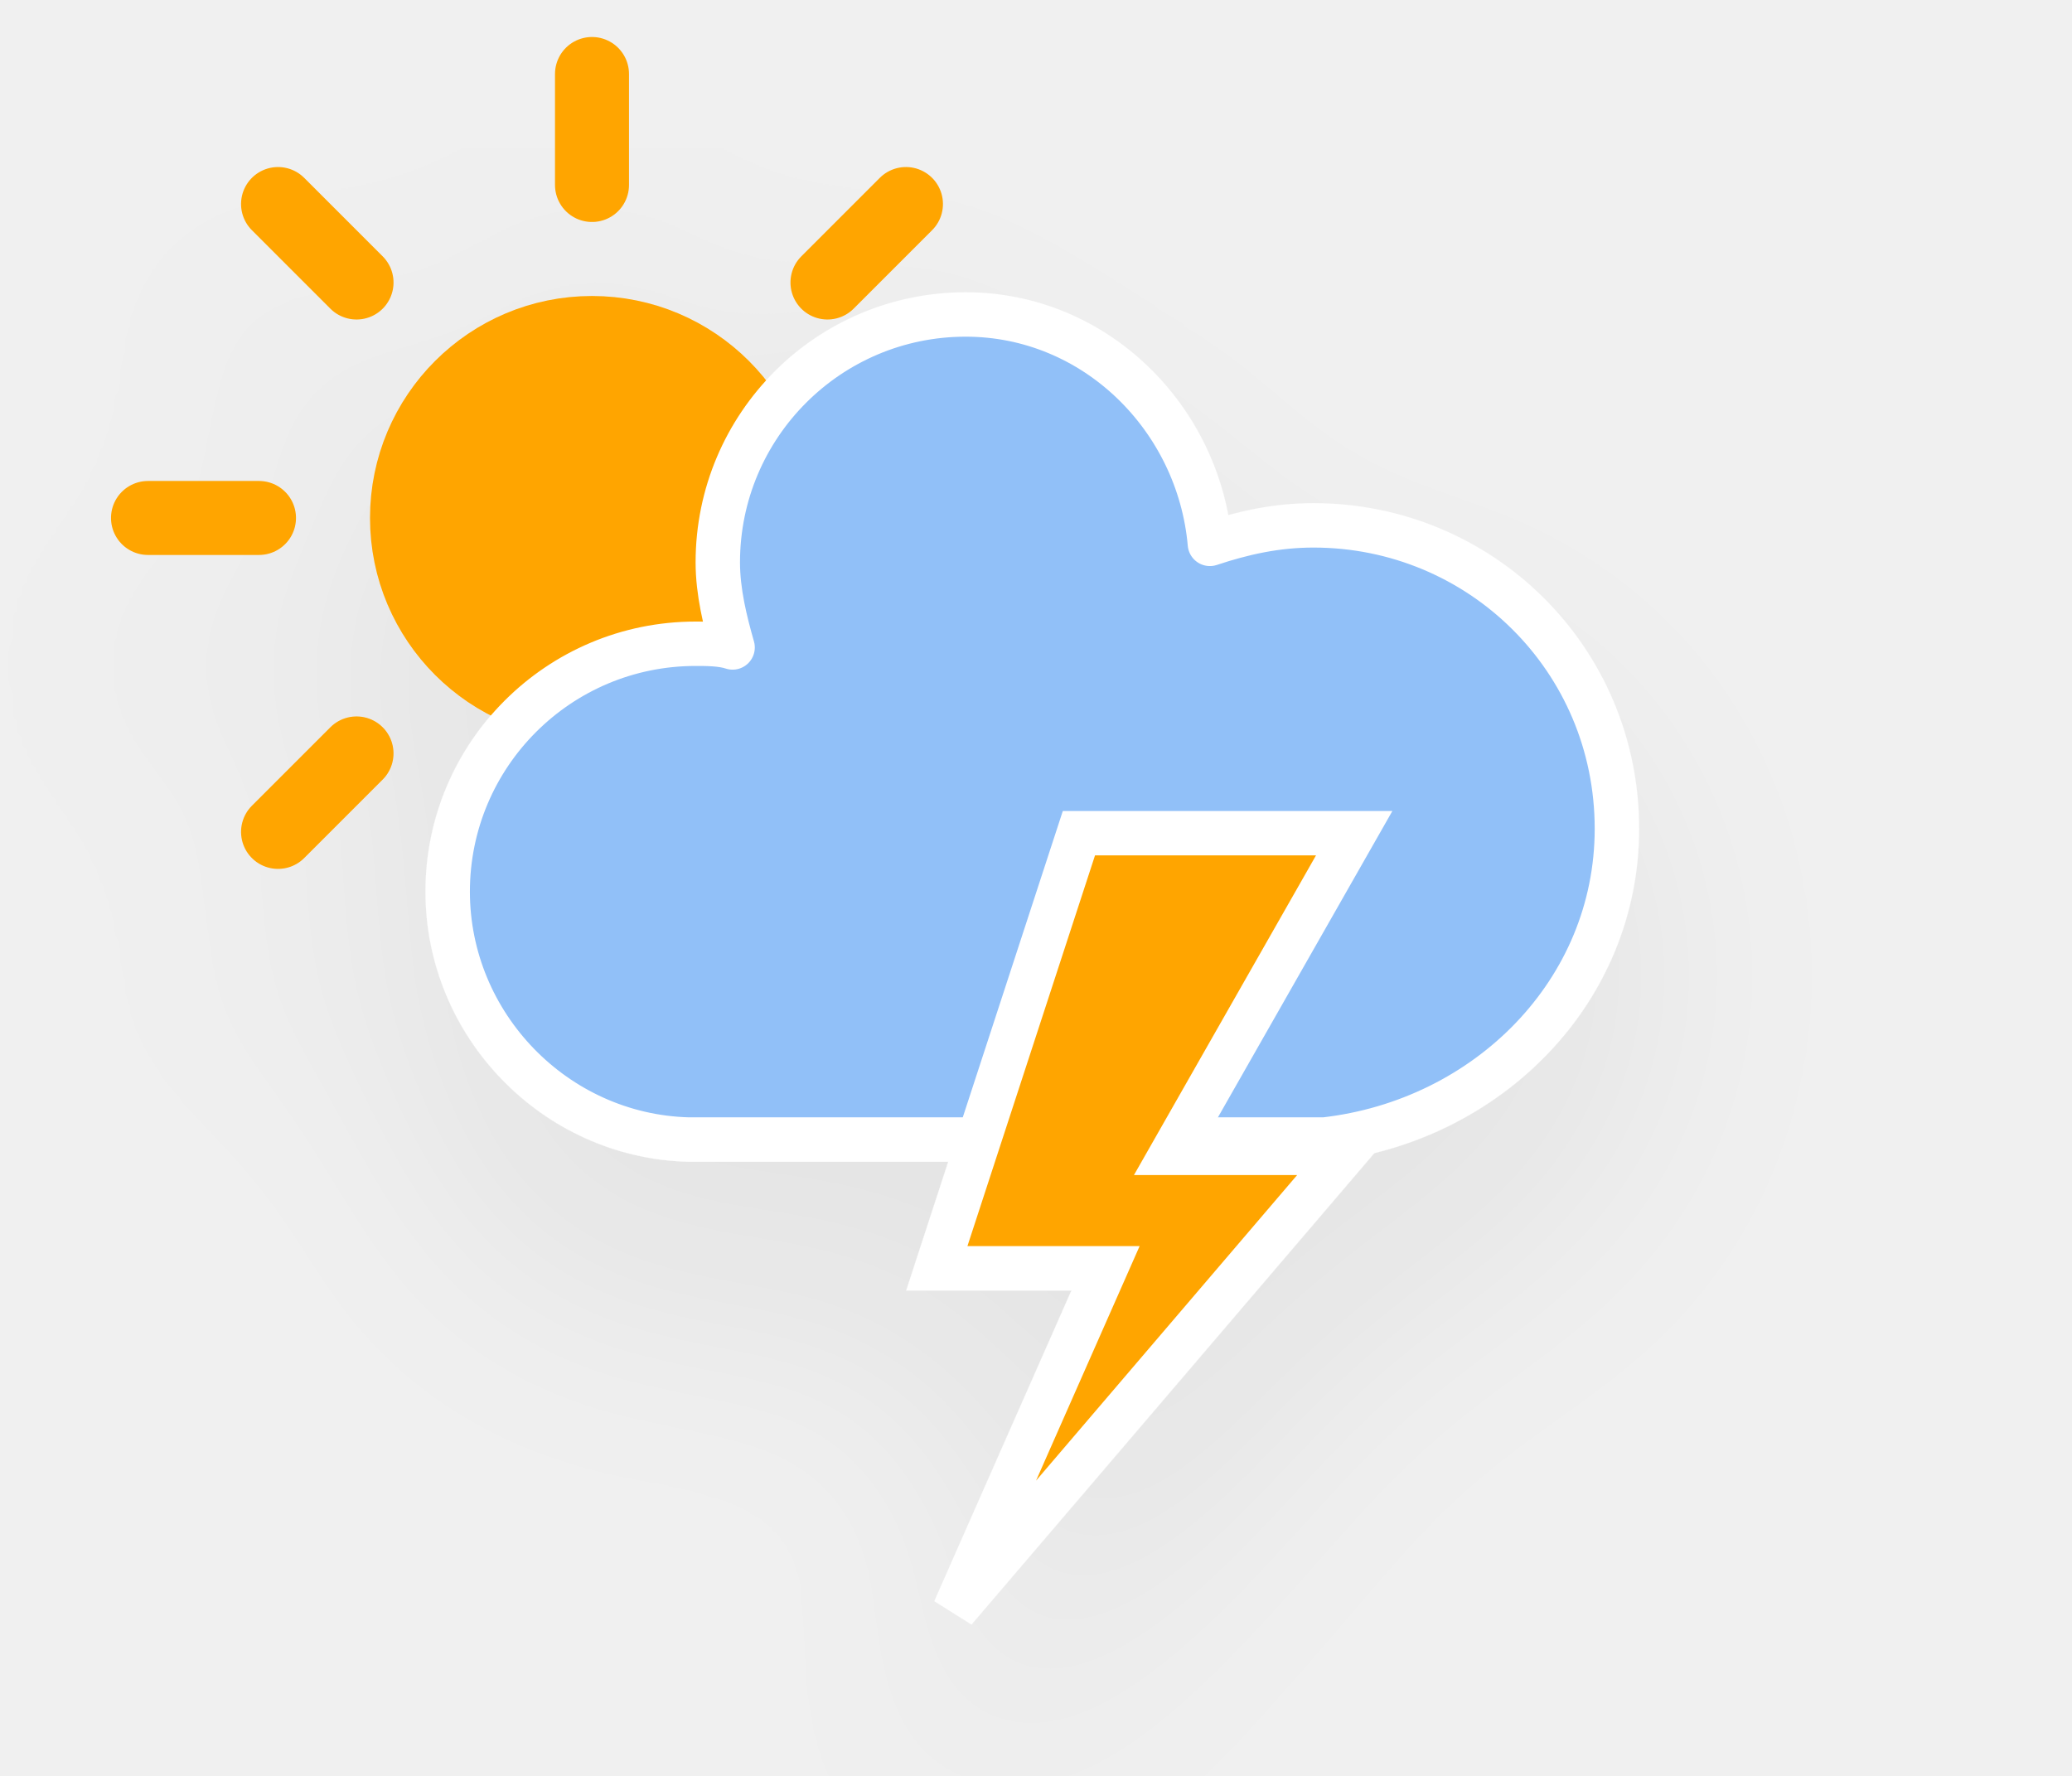
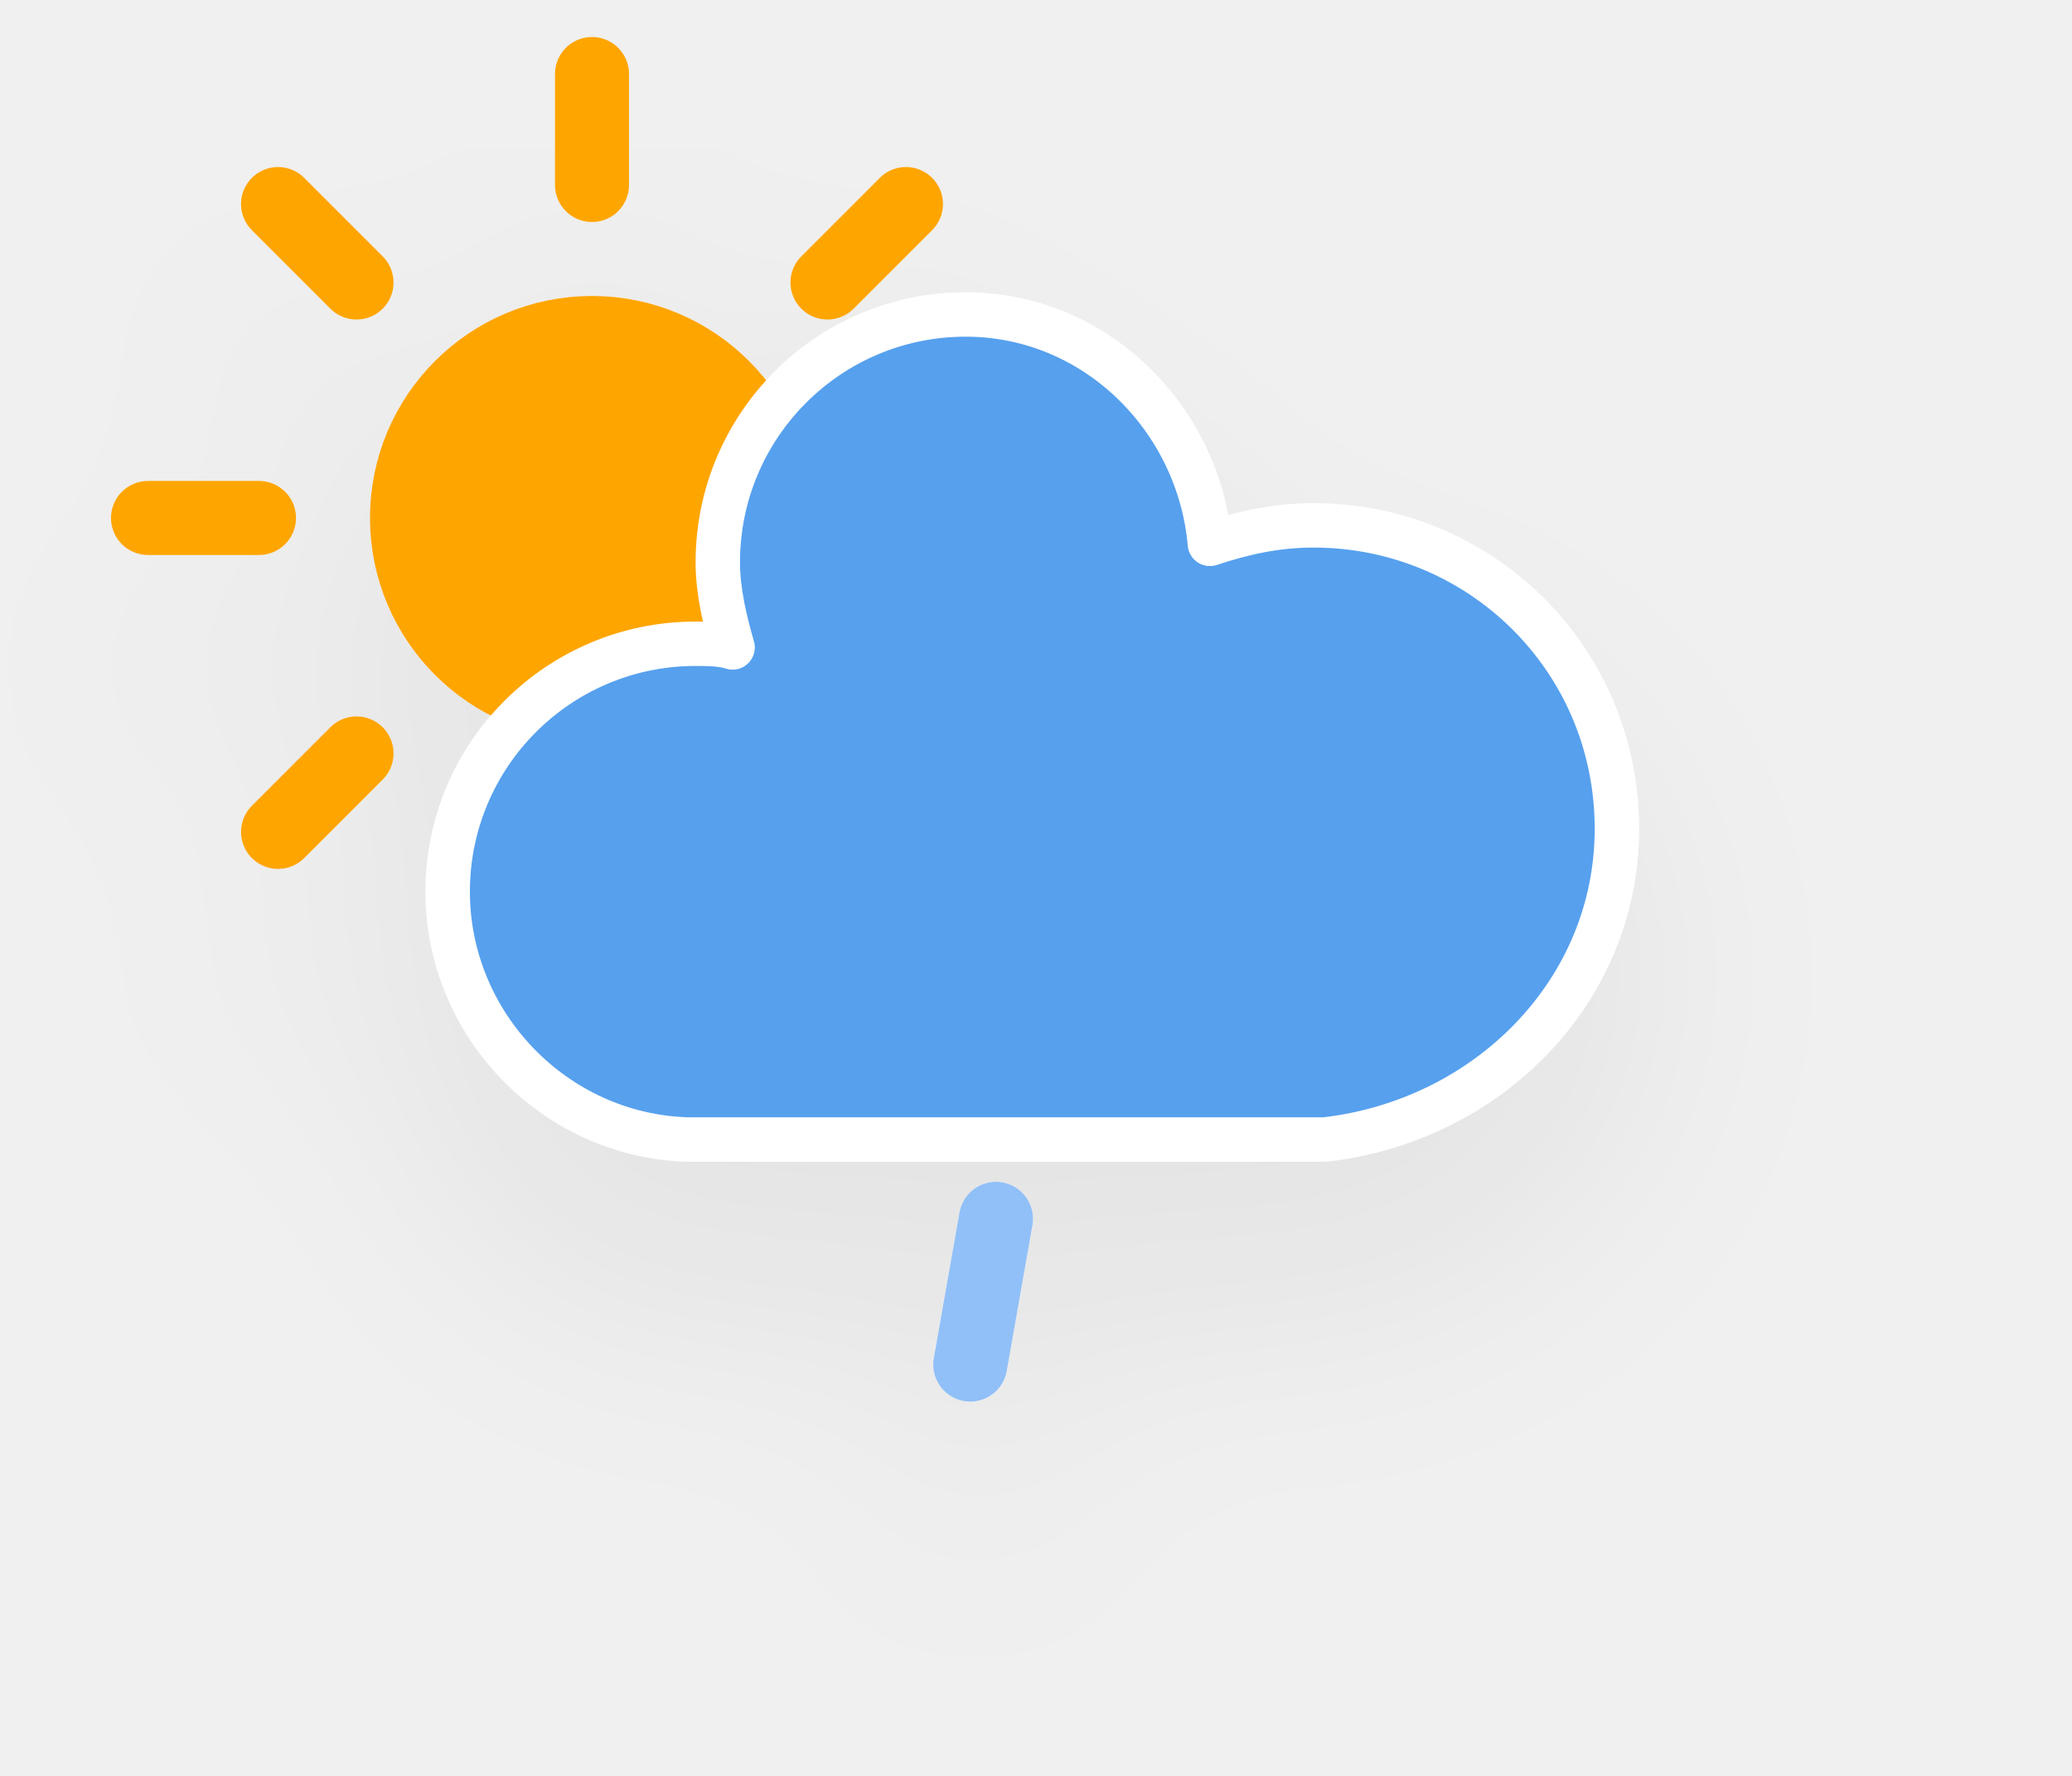
<svg xmlns="http://www.w3.org/2000/svg" width="56" height="48" version="1.1">
  <defs>
-     <filter id="blur" x="-.207" y="-.198" width="1.403" height="1.477">
+     <filter id="blur" x="-.207" y="-.211" width="1.403" height="1.5">
      <feGaussianBlur in="SourceAlpha" stdDeviation="3" />
      <feOffset dx="0" dy="4" result="offsetblur" />
      <feComponentTransfer>
        <feFuncA slope="0.05" type="linear" />
      </feComponentTransfer>
      <feMerge>
        <feMergeNode />
        <feMergeNode in="SourceGraphic" />
      </feMerge>
    </filter>
    <style type="text/css">
      
      /*
- ** CLOUDS
+ ** SUN
*/
-       @keyframes am-weather-cloud-1 {
+       @keyframes am-weather-sun {
        0% {
-           -webkit-transform: translate(-5px, 0px);
-           -moz-transform: translate(-5px, 0px);
-           -ms-transform: translate(-5px, 0px);
-           transform: translate(-5px, 0px);
-         }
- 
-         50% {
-           -webkit-transform: translate(10px, 0px);
-           -moz-transform: translate(10px, 0px);
-           -ms-transform: translate(10px, 0px);
-           transform: translate(10px, 0px);
+           -webkit-transform: rotate(0deg);
+           -moz-transform: rotate(0deg);
+           -ms-transform: rotate(0deg);
+           transform: rotate(0deg);
        }

        100% {
-           -webkit-transform: translate(-5px, 0px);
-           -moz-transform: translate(-5px, 0px);
-           -ms-transform: translate(-5px, 0px);
-           transform: translate(-5px, 0px);
+           -webkit-transform: rotate(360deg);
+           -moz-transform: rotate(360deg);
+           -ms-transform: rotate(360deg);
+           transform: rotate(360deg);
        }
      }

-       .am-weather-cloud-1 {
-         -webkit-animation-name: am-weather-cloud-1;
-         -moz-animation-name: am-weather-cloud-1;
-         animation-name: am-weather-cloud-1;
-         -webkit-animation-duration: 7s;
-         -moz-animation-duration: 7s;
-         animation-duration: 7s;
+       .am-weather-sun {
+         -webkit-animation-name: am-weather-sun;
+         -moz-animation-name: am-weather-sun;
+         -ms-animation-name: am-weather-sun;
+         animation-name: am-weather-sun;
+         -webkit-animation-duration: 9s;
+         -moz-animation-duration: 9s;
+         -ms-animation-duration: 9s;
+         animation-duration: 9s;
        -webkit-animation-timing-function: linear;
        -moz-animation-timing-function: linear;
+         -ms-animation-timing-function: linear;
        animation-timing-function: linear;
        -webkit-animation-iteration-count: infinite;
        -moz-animation-iteration-count: infinite;
+         -ms-animation-iteration-count: infinite;
        animation-iteration-count: infinite;
      }

+       /*
+ ** CLOUDS
+ */
      @keyframes am-weather-cloud-2 {
        0% {
          -webkit-transform: translate(0px, 0px);
          -moz-transform: translate(0px, 0px);
          -ms-transform: translate(0px, 0px);
          transform: translate(0px, 0px);
        }

        50% {
          -webkit-transform: translate(2px, 0px);
          -moz-transform: translate(2px, 0px);
          -ms-transform: translate(2px, 0px);
          transform: translate(2px, 0px);
        }

        100% {
          -webkit-transform: translate(0px, 0px);
          -moz-transform: translate(0px, 0px);
          -ms-transform: translate(0px, 0px);
          transform: translate(0px, 0px);
        }
      }

      .am-weather-cloud-2 {
        -webkit-animation-name: am-weather-cloud-2;
        -moz-animation-name: am-weather-cloud-2;
        animation-name: am-weather-cloud-2;
        -webkit-animation-duration: 3s;
        -moz-animation-duration: 3s;
        animation-duration: 3s;
        -webkit-animation-timing-function: linear;
        -moz-animation-timing-function: linear;
        animation-timing-function: linear;
        -webkit-animation-iteration-count: infinite;
        -moz-animation-iteration-count: infinite;
        animation-iteration-count: infinite;
      }

      /*
- ** SUN
+ ** RAIN
*/
-       @keyframes am-weather-sun {
+       @keyframes am-weather-rain {
        0% {
-           -webkit-transform: rotate(0deg);
-           -moz-transform: rotate(0deg);
-           -ms-transform: rotate(0deg);
-           transform: rotate(0deg);
+           stroke-dashoffset: 0;
        }

        100% {
-           -webkit-transform: rotate(360deg);
-           -moz-transform: rotate(360deg);
-           -ms-transform: rotate(360deg);
-           transform: rotate(360deg);
+           stroke-dashoffset: -100;
        }
      }

-       .am-weather-sun {
-         -webkit-animation-name: am-weather-sun;
-         -moz-animation-name: am-weather-sun;
-         -ms-animation-name: am-weather-sun;
-         animation-name: am-weather-sun;
-         -webkit-animation-duration: 9s;
-         -moz-animation-duration: 9s;
-         -ms-animation-duration: 9s;
-         animation-duration: 9s;
+       .am-weather-rain-1 {
+         -webkit-animation-name: am-weather-rain;
+         -moz-animation-name: am-weather-rain;
+         -ms-animation-name: am-weather-rain;
+         animation-name: am-weather-rain;
+         -webkit-animation-duration: 8s;
+         -moz-animation-duration: 8s;
+         -ms-animation-duration: 8s;
+         animation-duration: 8s;
        -webkit-animation-timing-function: linear;
        -moz-animation-timing-function: linear;
        -ms-animation-timing-function: linear;
        animation-timing-function: linear;
        -webkit-animation-iteration-count: infinite;
        -moz-animation-iteration-count: infinite;
        -ms-animation-iteration-count: infinite;
        animation-iteration-count: infinite;
      }
- 
-       @keyframes am-weather-sun-shiny {
-         0% {
-           stroke-dasharray: 3px 10px;
-           stroke-dashoffset: 0px;
-         }
- 
-         50% {
-           stroke-dasharray: 0.1px 10px;
-           stroke-dashoffset: -1px;
-         }
- 
-         100% {
-           stroke-dasharray: 3px 10px;
-           stroke-dashoffset: 0px;
-         }
-       }
- 
-       .am-weather-sun-shiny line {
-         -webkit-animation-name: am-weather-sun-shiny;
-         -moz-animation-name: am-weather-sun-shiny;
-         -ms-animation-name: am-weather-sun-shiny;
-         animation-name: am-weather-sun-shiny;
-         -webkit-animation-duration: 2s;
-         -moz-animation-duration: 2s;
-         -ms-animation-duration: 2s;
-         animation-duration: 2s;
-         -webkit-animation-timing-function: linear;
-         -moz-animation-timing-function: linear;
-         -ms-animation-timing-function: linear;
-         animation-timing-function: linear;
-         -webkit-animation-iteration-count: infinite;
-         -moz-animation-iteration-count: infinite;
-         -ms-animation-iteration-count: infinite;
-         animation-iteration-count: infinite;
-       }
- 
-       /*
- ** STROKE
- */
-       @keyframes am-weather-stroke {
-         0% {
-           -webkit-transform: translate(0.0px, 0.0px);
-           -moz-transform: translate(0.0px, 0.0px);
-           -ms-transform: translate(0.0px, 0.0px);
-           transform: translate(0.0px, 0.0px);
-         }
- 
-         2% {
-           -webkit-transform: translate(0.3px, 0.0px);
-           -moz-transform: translate(0.3px, 0.0px);
-           -ms-transform: translate(0.3px, 0.0px);
-           transform: translate(0.3px, 0.0px);
-         }
- 
-         4% {
-           -webkit-transform: translate(0.0px, 0.0px);
-           -moz-transform: translate(0.0px, 0.0px);
-           -ms-transform: translate(0.0px, 0.0px);
-           transform: translate(0.0px, 0.0px);
-         }
- 
-         6% {
-           -webkit-transform: translate(0.5px, 0.4px);
-           -moz-transform: translate(0.5px, 0.4px);
-           -ms-transform: translate(0.5px, 0.4px);
-           transform: translate(0.5px, 0.4px);
-         }
- 
-         8% {
-           -webkit-transform: translate(0.0px, 0.0px);
-           -moz-transform: translate(0.0px, 0.0px);
-           -ms-transform: translate(0.0px, 0.0px);
-           transform: translate(0.0px, 0.0px);
-         }
- 
-         10% {
-           -webkit-transform: translate(0.3px, 0.0px);
-           -moz-transform: translate(0.3px, 0.0px);
-           -ms-transform: translate(0.3px, 0.0px);
-           transform: translate(0.3px, 0.0px);
-         }
- 
-         12% {
-           -webkit-transform: translate(0.0px, 0.0px);
-           -moz-transform: translate(0.0px, 0.0px);
-           -ms-transform: translate(0.0px, 0.0px);
-           transform: translate(0.0px, 0.0px);
-         }
- 
-         14% {
-           -webkit-transform: translate(0.3px, 0.0px);
-           -moz-transform: translate(0.3px, 0.0px);
-           -ms-transform: translate(0.3px, 0.0px);
-           transform: translate(0.3px, 0.0px);
-         }
- 
-         16% {
-           -webkit-transform: translate(0.0px, 0.0px);
-           -moz-transform: translate(0.0px, 0.0px);
-           -ms-transform: translate(0.0px, 0.0px);
-           transform: translate(0.0px, 0.0px);
-         }
- 
-         18% {
-           -webkit-transform: translate(0.3px, 0.0px);
-           -moz-transform: translate(0.3px, 0.0px);
-           -ms-transform: translate(0.3px, 0.0px);
-           transform: translate(0.3px, 0.0px);
-         }
- 
-         20% {
-           -webkit-transform: translate(0.0px, 0.0px);
-           -moz-transform: translate(0.0px, 0.0px);
-           -ms-transform: translate(0.0px, 0.0px);
-           transform: translate(0.0px, 0.0px);
-         }
- 
-         22% {
-           -webkit-transform: translate(1px, 0.0px);
-           -moz-transform: translate(1px, 0.0px);
-           -ms-transform: translate(1px, 0.0px);
-           transform: translate(1px, 0.0px);
-         }
- 
-         24% {
-           -webkit-transform: translate(0.0px, 0.0px);
-           -moz-transform: translate(0.0px, 0.0px);
-           -ms-transform: translate(0.0px, 0.0px);
-           transform: translate(0.0px, 0.0px);
-         }
- 
-         26% {
-           -webkit-transform: translate(-1px, 0.0px);
-           -moz-transform: translate(-1px, 0.0px);
-           -ms-transform: translate(-1px, 0.0px);
-           transform: translate(-1px, 0.0px);
- 
-         }
- 
-         28% {
-           -webkit-transform: translate(0.0px, 0.0px);
-           -moz-transform: translate(0.0px, 0.0px);
-           -ms-transform: translate(0.0px, 0.0px);
-           transform: translate(0.0px, 0.0px);
-         }
- 
-         40% {
-           fill: orange;
-           -webkit-transform: translate(0.0px, 0.0px);
-           -moz-transform: translate(0.0px, 0.0px);
-           -ms-transform: translate(0.0px, 0.0px);
-           transform: translate(0.0px, 0.0px);
-         }
- 
-         65% {
-           fill: white;
-           -webkit-transform: translate(-1px, 5.0px);
-           -moz-transform: translate(-1px, 5.0px);
-           -ms-transform: translate(-1px, 5.0px);
-           transform: translate(-1px, 5.0px);
-         }
- 
-         61% {
-           fill: orange;
-         }
- 
-         100% {
-           -webkit-transform: translate(0.0px, 0.0px);
-           -moz-transform: translate(0.0px, 0.0px);
-           -ms-transform: translate(0.0px, 0.0px);
-           transform: translate(0.0px, 0.0px);
-         }
-       }
- 
-       .am-weather-stroke {
-         -webkit-animation-name: am-weather-stroke;
-         -moz-animation-name: am-weather-stroke;
-         animation-name: am-weather-stroke;
-         -webkit-animation-duration: 1.11s;
-         -moz-animation-duration: 1.11s;
-         animation-duration: 1.11s;
-         -webkit-animation-timing-function: linear;
-         -moz-animation-timing-function: linear;
-         animation-timing-function: linear;
-         -webkit-animation-iteration-count: infinite;
-         -moz-animation-iteration-count: infinite;
-         animation-iteration-count: infinite;
-       }
      
    </style>
  </defs>
-   <g id="thunder" transform="translate(16,-2)" filter="url(#blur)">
+   <g transform="translate(16,-2)" filter="url(#blur)">
    <g transform="translate(0,16)">
      <g class="am-weather-sun" style="-moz-animation-duration:9s;-moz-animation-iteration-count:infinite;-moz-animation-name:am-weather-sun;-moz-animation-timing-function:linear;-ms-animation-duration:9s;-ms-animation-iteration-count:infinite;-ms-animation-name:am-weather-sun;-ms-animation-timing-function:linear;-webkit-animation-duration:9s;-webkit-animation-iteration-count:infinite;-webkit-animation-name:am-weather-sun;-webkit-animation-timing-function:linear">
        <line transform="translate(0,9)" y2="3" fill="none" stroke="#ffa500" stroke-linecap="round" stroke-width="2" />
        <g transform="rotate(45)">
          <line transform="translate(0,9)" y2="3" fill="none" stroke="#ffa500" stroke-linecap="round" stroke-width="2" />
        </g>
        <g transform="rotate(90)">
          <line transform="translate(0,9)" y2="3" fill="none" stroke="#ffa500" stroke-linecap="round" stroke-width="2" />
        </g>
        <g transform="rotate(135)">
          <line transform="translate(0,9)" y2="3" fill="none" stroke="#ffa500" stroke-linecap="round" stroke-width="2" />
        </g>
        <g transform="scale(-1)">
          <line transform="translate(0,9)" y2="3" fill="none" stroke="#ffa500" stroke-linecap="round" stroke-width="2" />
        </g>
        <g transform="rotate(225)">
          <line transform="translate(0,9)" y2="3" fill="none" stroke="#ffa500" stroke-linecap="round" stroke-width="2" />
        </g>
        <g transform="rotate(-90)">
          <line transform="translate(0,9)" y2="3" fill="none" stroke="#ffa500" stroke-linecap="round" stroke-width="2" />
        </g>
        <g transform="rotate(-45)">
          <line transform="translate(0,9)" y2="3" fill="none" stroke="#ffa500" stroke-linecap="round" stroke-width="2" />
        </g>
+         <circle r="5" fill="#ffa500" stroke="#ffa500" stroke-width="2" />
      </g>
-       <circle r="5" fill="#ffa500" stroke="#ffa500" stroke-width="2" />
    </g>
-     <g class="am-weather-cloud-1">
-       <path transform="translate(-20,-11)" d="m47.7 35.4c0-4.6-3.7-8.2-8.2-8.2-1 0-1.9 0.2-2.8 0.5-0.3-3.4-3.1-6.2-6.6-6.2-3.7 0-6.7 3-6.7 6.7 0 0.8 0.2 1.6 0.4 2.3-0.3-0.1-0.7-0.1-1-0.1-3.7 0-6.7 3-6.7 6.7 0 3.6 2.9 6.6 6.5 6.7h17.2c4.4-0.5 7.9-4 7.9-8.4z" fill="#91c0f8" stroke="#fff" stroke-linejoin="round" stroke-width="1.2" />
+     <g class="am-weather-cloud-3" style="-moz-animation-duration:3s;-moz-animation-iteration-count:infinite;-moz-animation-name:am-weather-cloud-2;-moz-animation-timing-function:linear;-webkit-animation-duration:3s;-webkit-animation-iteration-count:infinite;-webkit-animation-name:am-weather-cloud-2;-webkit-animation-timing-function:linear">
+       <path transform="translate(-20,-11)" d="m47.7 35.4c0-4.6-3.7-8.2-8.2-8.2-1 0-1.9 0.2-2.8 0.5-0.3-3.4-3.1-6.2-6.6-6.2-3.7 0-6.7 3-6.7 6.7 0 0.8 0.2 1.6 0.4 2.3-0.3-0.1-0.7-0.1-1-0.1-3.7 0-6.7 3-6.7 6.7 0 3.6 2.9 6.6 6.5 6.7h17.2c4.4-0.5 7.9-4 7.9-8.4z" fill="#57a0ee" stroke="#fff" stroke-linejoin="round" stroke-width="1.2" />
    </g>
-     <g class="am-weather-lightning" transform="matrix(1.2,0,0,1.2,-4,28)">
-       <polygon class="am-weather-stroke" points="11.1 6.9 14.3 -2.9 20.5 -2.9 16.4 4.3 20.3 4.3 11.5 14.6 14.9 6.9" fill="#ffa500" stroke="#fff" style="-moz-animation-duration:1.11s;-moz-animation-iteration-count:infinite;-moz-animation-name:am-weather-stroke;-moz-animation-timing-function:linear;-webkit-animation-duration:1.11s;-webkit-animation-iteration-count:infinite;-webkit-animation-name:am-weather-stroke;-webkit-animation-timing-function:linear" />
+     <g class="am-weather-rain-1" transform="translate(-20,-10) rotate(10,-238.68,233.96)">
+       <line class="am-weather-rain-1" transform="translate(-6,1)" y2="8" fill="none" stroke="#91c0f8" stroke-dasharray="4, 7" stroke-linecap="round" stroke-width="2" style="-moz-animation-duration:8s;-moz-animation-iteration-count:infinite;-moz-animation-name:am-weather-rain;-moz-animation-timing-function:linear;-ms-animation-duration:8s;-ms-animation-iteration-count:infinite;-ms-animation-name:am-weather-rain;-ms-animation-timing-function:linear;-webkit-animation-duration:8s;-webkit-animation-iteration-count:infinite;-webkit-animation-name:am-weather-rain;-webkit-animation-timing-function:linear" />
    </g>
  </g>
</svg>
